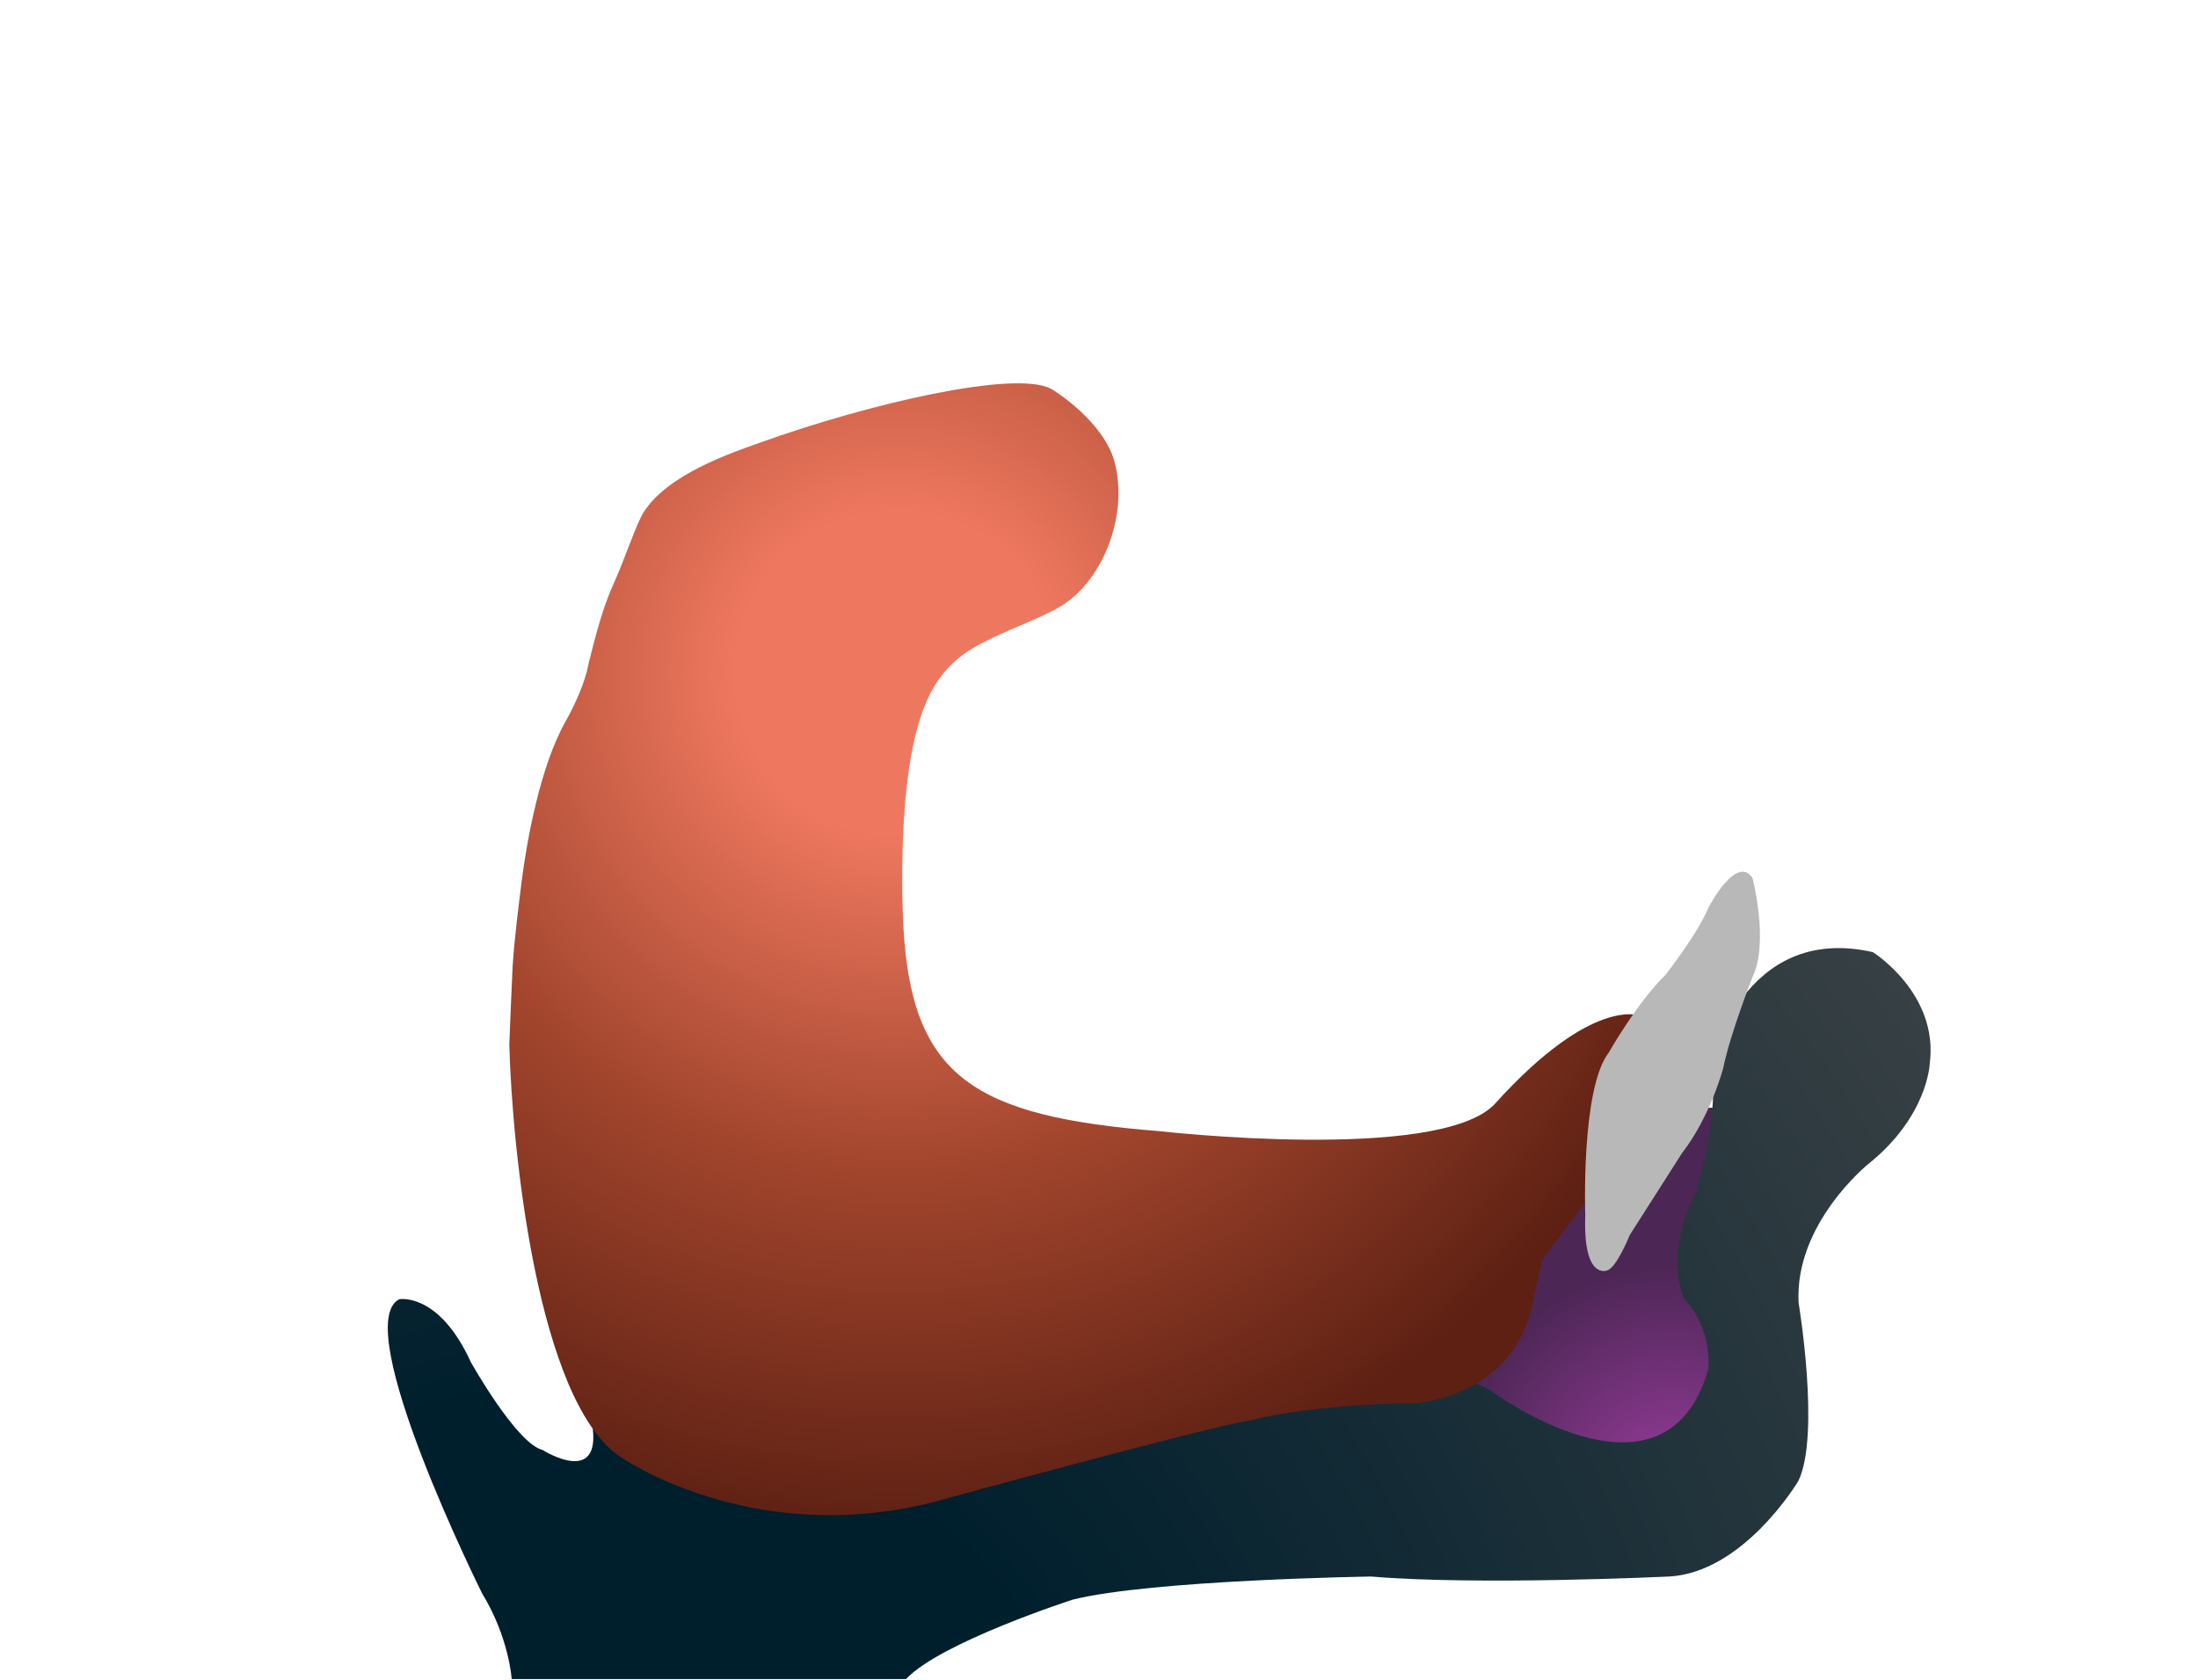
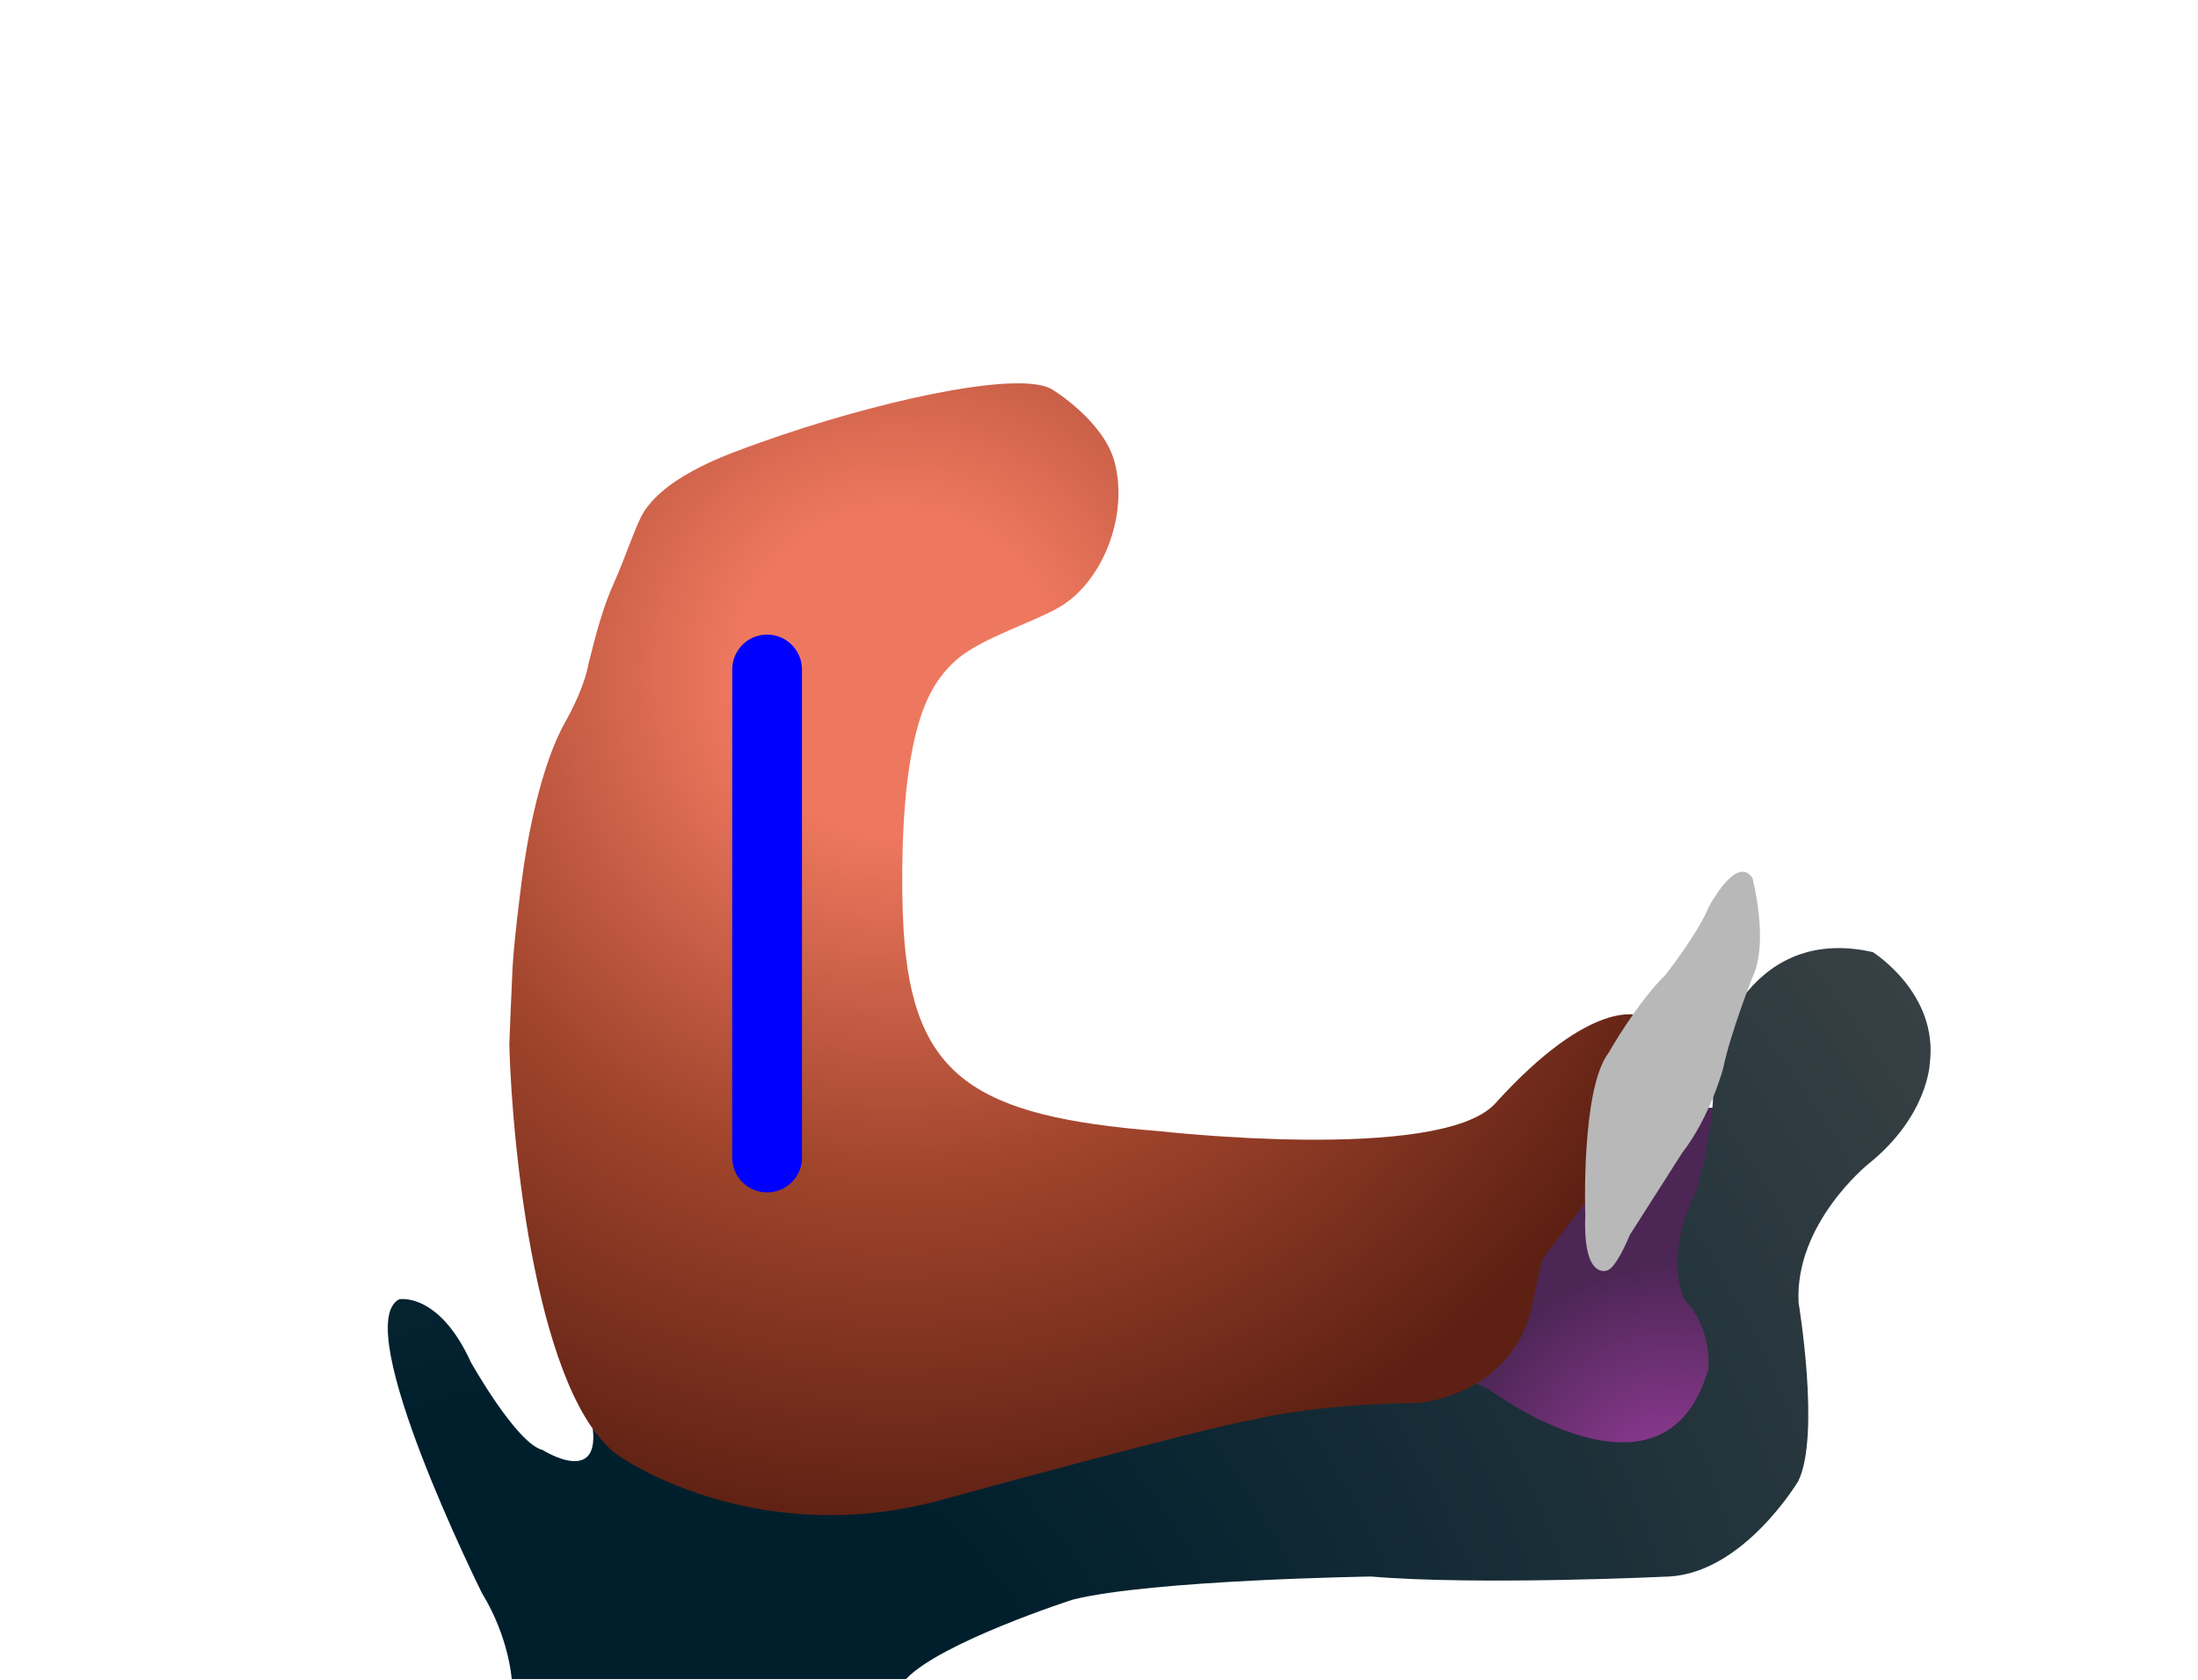
<svg xmlns="http://www.w3.org/2000/svg" width="157.59" height="120.4" version="1.1" viewBox="0 0 157.594 120.396" xml:space="preserve">
  <radialGradient id="a" cx="37.624" cy="106.93" r="21.912" gradientTransform="matrix(-1 0 0 1 157.59 0)" gradientUnits="userSpaceOnUse">
    <stop stop-color="#8D3991" offset=".115" />
    <stop stop-color="#4C2655" offset=".746" />
  </radialGradient>
  <path d="M114.72 79.43s-2.853 3.643-4.063 9.949l-5.73 10.778 1.594 4.075 10.038.709 2.896-.355 4.488-5.964-.65-5.67-1.594-5.313 3.069-8.209H114.72z" fill="url(#a)" />
  <radialGradient id="b" cx="115.82" cy="137.2" r="147.24" gradientTransform="matrix(-1 0 0 1 157.59 0)" gradientUnits="userSpaceOnUse">
    <stop stop-color="#001F2D" offset=".255" />
    <stop stop-color="#4D4D4D" offset="1" />
  </radialGradient>
  <path d="M134.28 68.268s4.73 2.958 4.082 7.986c0 0-.127 3.784-4.413 7.213 0 0-5.289 4.262-4.992 9.939 0 0 1.574 9.465-.013 12.777 0 0-3.892 6.563-9.273 6.859 0 0-13.662.652-21.353 0 0 0-15.733.238-21.412 1.659 0 0-9.464 3.052-11.946 5.694H36.687s-.178-2.967-2.125-6.153c0 0-9.566-19.222-5.935-21.083 0 0 2.835-.531 5.136 4.518 0 0 3.278 5.844 5.139 6.289 0 0 4.606 2.924 3.454-2.393l2.744 1.594 15.238 4.074 14.35-3.896 18.956-4.96h10.45l2.657 1.241s12.613 9.438 15.733-1.455c0 0 .339-2.834-1.704-4.99 0 0-1.587-2.951.854-7.827 0 0 1.757-5.843 1.021-9.019 0 .001 2.263-10.179 11.625-8.067z" fill="url(#b)" />
  <radialGradient id="c" cx="93.299" cy="48.251" r="61.88" gradientTransform="matrix(-1 0 0 1 157.59 0)" gradientUnits="userSpaceOnUse">
    <stop stop-color="#EE785F" offset=".186" />
    <stop stop-color="#A2452D" offset=".576" />
    <stop stop-color="#5D2013" offset="1" />
  </radialGradient>
  <path d="M65.314 54.262c-.707 3.926-.703 9.41-.531 12.344.625 10.625 5.085 13.449 18.335 14.5 0 0 19.965 2.271 24.025-1.916 7.074-7.85 10.47-6.351 10.47-6.351a3.304 3.304 0 0 0-.708.569l.708-.569.537 1.49-.537 6.707-7.02 9.241c-.459 1.938-.723 3.236-.723 3.236-1.374 6.621-8.25 7.088-8.25 7.088-7.796.088-11.959 1.24-11.959 1.24-3.013.444-22.675 5.848-22.675 5.848-13.197 3.365-22.588-3.279-22.588-3.279-5.85-4.075-7.673-21.869-7.881-29.5-.001-.033.183-4.664.233-5.523.122-2.064.476-4.787.656-6.219.375-2.969 1.344-8.219 3.094-11.348 1.563-2.794 1.687-4.274 1.728-4.377.116-.294.717-3.263 1.751-5.555.861-1.909 1.634-4.327 2.184-5.186 1.742-2.719 6.303-4.24 8.346-4.972 7.93-2.844 18.191-5.183 20.811-3.875.313.156 3.822 2.397 4.588 5.25 1.032 3.849-.844 8.625-3.969 10.438-1.867 1.083-5.594 2.219-7.344 3.75-1.796 1.572-2.687 3.67-3.281 6.969z" fill="url(#c)" />
  <path d="M125.65 62.953s1.21 4.607 0 7.116c0 0-1.595 4.046-2.099 6.526 0 0-.912 3.455-2.95 6.082 0 0-2.805 4.4-3.749 5.877 0 0-.944 2.361-1.624 2.539 0 0-1.743.736-1.565-3.959 0 0-.325-9.063 1.683-11.662 0 0 2.038-3.602 4.075-5.582 0 0 2.331-2.979 3.071-4.811 0 .001 2.006-3.868 3.158-2.126z" fill="#B8B8B8" />
+   <path style="stroke:#00f;stroke-width:5;stroke-linecap:round" d="m 55,48 v 35" />
</svg>
